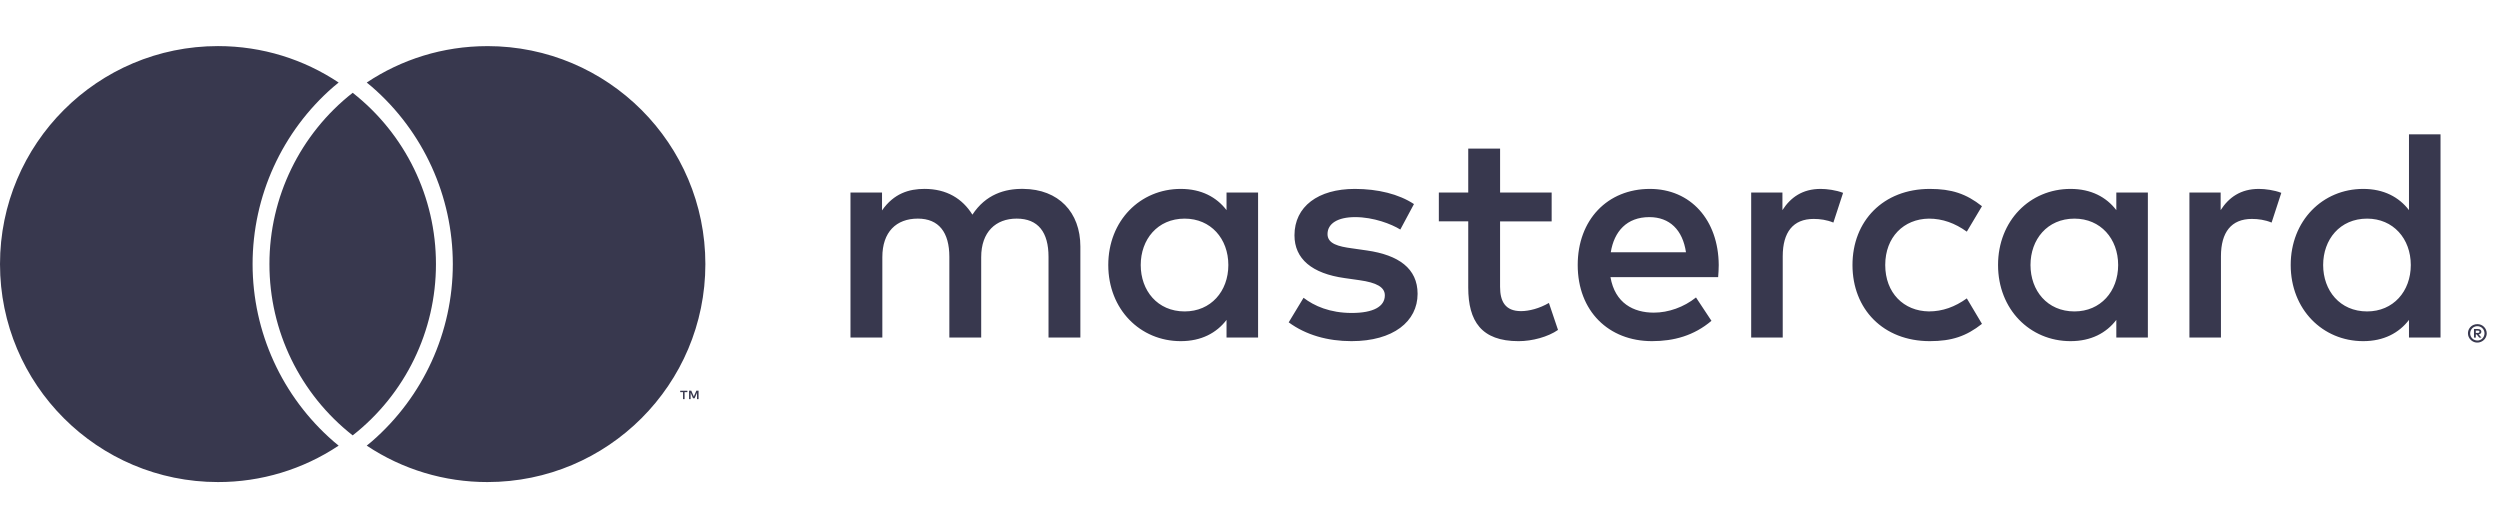
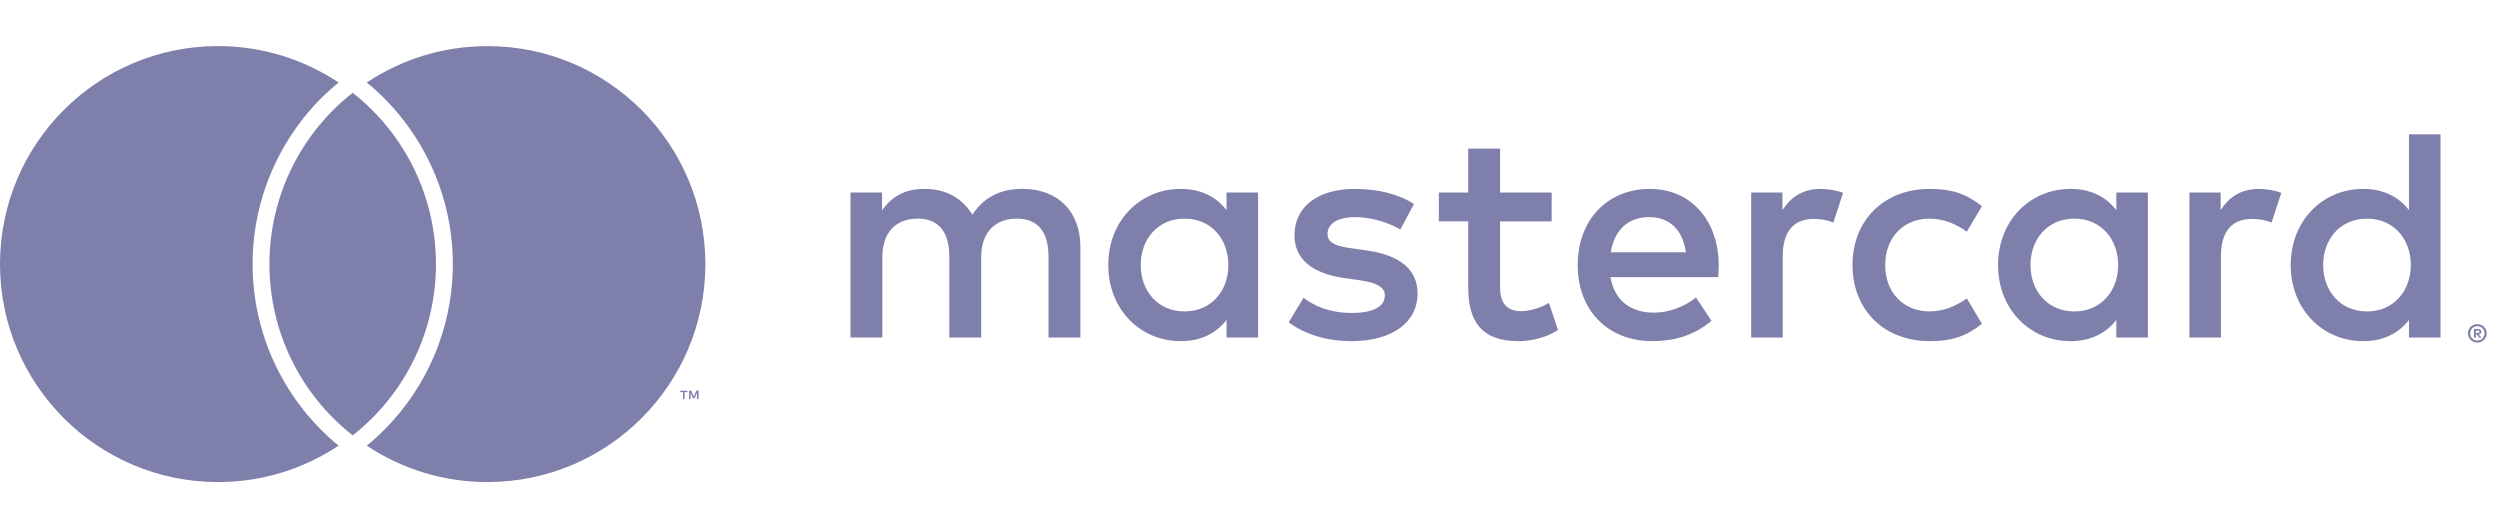
<svg xmlns="http://www.w3.org/2000/svg" width="142" height="30" fill="none">
-   <path fill-rule="evenodd" clip-rule="evenodd" d="M20.033 5.27A12.35 12.35 0 0015.304 15a12.35 12.35 0 004.729 9.73A12.35 12.35 0 0024.762 15a12.35 12.35 0 00-4.73-9.73zm7.651-2.65c-2.535 0-4.891.761-6.853 2.068.1.082.201.163.299.248A13.337 13.337 0 0125.72 15c0 3.858-1.673 7.526-4.59 10.064-.097.084-.199.165-.3.248a12.323 12.323 0 006.855 2.069c6.837 0 12.38-5.544 12.38-12.38 0-6.839-5.543-12.382-12.38-12.382zm-8.748 22.444c.096.084.198.165.299.248a12.32 12.32 0 01-6.854 2.069C5.543 27.381 0 21.837 0 15.001 0 8.161 5.543 2.618 12.381 2.618c2.535 0 4.891.762 6.854 2.07-.1.081-.202.162-.3.247A13.339 13.339 0 0014.347 15c0 3.858 1.673 7.526 4.59 10.064zm45.857-10.01c0-1.447.947-2.636 2.497-2.636 1.482 0 2.48 1.137 2.48 2.635 0 1.499-.998 2.636-2.48 2.636-1.55 0-2.497-1.188-2.497-2.636zm6.666-4.117h-1.792v.998c-.568-.74-1.43-1.205-2.6-1.205-2.31 0-4.117 1.809-4.117 4.323 0 2.515 1.808 4.324 4.116 4.324 1.172 0 2.033-.465 2.601-1.206v1h1.792v-8.234zm60.496 4.116c0-1.447.948-2.635 2.498-2.635 1.481 0 2.48 1.137 2.48 2.635 0 1.499-.999 2.636-2.48 2.636-1.55 0-2.498-1.188-2.498-2.636zm8.671 3.727v.129h.119a.117.117 0 00.065-.016c.016-.01.024-.027.024-.05a.054.054 0 00-.024-.047.114.114 0 00-.065-.016h-.119zm.12-.091c.062 0 .11.013.144.041a.138.138 0 01.051.113c0 .04-.014.074-.041.1a.19.19 0 01-.114.048l.159.183h-.125l-.147-.182h-.047v.182h-.104v-.485h.224zm-.031.652a.396.396 0 00.372-.249.403.403 0 000-.318.406.406 0 00-.214-.215.413.413 0 00-.449.086.424.424 0 00-.118.288.403.403 0 00.248.376c.05.02.104.032.161.032zm0-.93a.525.525 0 01.376.153.535.535 0 01.156.37.529.529 0 01-.325.481.527.527 0 01-.587-.113.51.51 0 01-.155-.369.516.516 0 01.325-.482.54.54 0 01.21-.04zm-2.093-10.782h-1.792v4.306c-.568-.74-1.43-1.205-2.601-1.205-2.309 0-4.117 1.809-4.117 4.323 0 2.515 1.808 4.324 4.117 4.324 1.171 0 2.033-.465 2.601-1.206v1h1.792V7.629zM93.68 12.332c1.154 0 1.895.723 2.084 1.998h-4.272c.19-1.188.913-1.998 2.188-1.998zm.034-1.602c-2.411 0-4.1 1.757-4.1 4.323 0 2.619 1.757 4.324 4.22 4.324 1.241 0 2.378-.31 3.377-1.154l-.878-1.327c-.69.552-1.568.862-2.395.862-1.154 0-2.205-.534-2.463-2.015h6.115c.017-.225.034-.448.034-.69-.017-2.566-1.601-4.323-3.91-4.323zm21.618 4.323c0-1.447.948-2.635 2.498-2.635 1.481 0 2.481 1.137 2.481 2.635 0 1.499-1 2.636-2.481 2.636-1.55 0-2.498-1.188-2.498-2.636zm6.667-4.116h-1.792v.998c-.568-.74-1.429-1.205-2.601-1.205-2.308 0-4.117 1.809-4.117 4.323 0 2.515 1.809 4.324 4.117 4.324 1.172 0 2.033-.465 2.601-1.206v1h1.792v-8.234zm-16.778 4.116c0 2.498 1.74 4.324 4.393 4.324 1.24 0 2.067-.276 2.962-.982l-.861-1.447c-.672.483-1.378.74-2.153.74-1.43-.016-2.481-1.05-2.481-2.635 0-1.584 1.051-2.618 2.481-2.635.775 0 1.481.258 2.153.74l.861-1.446c-.895-.707-1.722-.982-2.962-.982-2.653 0-4.393 1.826-4.393 4.323zm23.082-4.323c-1.033 0-1.705.482-2.17 1.205v-.998h-1.774v8.234h1.791v-4.617c0-1.36.586-2.119 1.757-2.119.362 0 .741.052 1.12.207l.551-1.688c-.396-.155-.913-.224-1.275-.224zm-47.99.861c-.862-.568-2.05-.861-3.36-.861-2.084 0-3.427.999-3.427 2.636 0 1.343 1 2.17 2.842 2.428l.844.12c.982.138 1.447.397 1.447.862 0 .637-.655 1-1.878 1-1.24 0-2.136-.397-2.739-.862l-.844 1.395c.983.723 2.223 1.068 3.566 1.068 2.377 0 3.755-1.12 3.755-2.687 0-1.447-1.085-2.205-2.876-2.463l-.844-.121c-.776-.103-1.396-.258-1.396-.81 0-.602.586-.964 1.568-.964 1.05 0 2.067.396 2.567.706l.775-1.447zm23.099-.861c-1.033 0-1.705.482-2.17 1.205v-.998h-1.775v8.234h1.792v-4.617c0-1.36.586-2.119 1.757-2.119.362 0 .741.052 1.12.207l.551-1.688c-.396-.155-.913-.224-1.275-.224zm-15.279.207h-2.928V8.439h-1.809v2.498h-1.67v1.636h1.67v3.755c0 1.912.74 3.05 2.86 3.05.775 0 1.67-.242 2.239-.638l-.517-1.533c-.534.31-1.12.465-1.584.465-.896 0-1.19-.551-1.19-1.378v-3.72h2.93v-1.637zM61.365 19.17v-5.168c0-1.947-1.24-3.256-3.239-3.273-1.05-.017-2.136.31-2.893 1.464-.569-.913-1.465-1.464-2.722-1.464-.879 0-1.74.258-2.412 1.223v-1.016h-1.792v8.234h1.81v-4.565c0-1.43.792-2.188 2.015-2.188 1.188 0 1.791.775 1.791 2.17v4.583h1.809v-4.565c0-1.43.827-2.188 2.015-2.188 1.223 0 1.809.775 1.809 2.17v4.583h1.809zm-21.686 3.5v-.48h-.126l-.144.33-.145-.33h-.125v.48h.089v-.362l.135.313h.092l.135-.313v.363h.089zm-.795 0v-.398h.16v-.08h-.408v.08h.16v.399h.088z" fill="#38384E" />
+   <path fill-rule="evenodd" clip-rule="evenodd" d="M20.033 5.27A12.35 12.35 0 0015.304 15a12.35 12.35 0 004.729 9.73A12.35 12.35 0 0024.762 15a12.35 12.35 0 00-4.73-9.73zm7.651-2.65c-2.535 0-4.891.761-6.853 2.068.1.082.201.163.299.248A13.337 13.337 0 0125.72 15c0 3.858-1.673 7.526-4.59 10.064-.097.084-.199.165-.3.248a12.323 12.323 0 006.855 2.069c6.837 0 12.38-5.544 12.38-12.38 0-6.839-5.543-12.382-12.38-12.382zm-8.748 22.444c.096.084.198.165.299.248a12.32 12.32 0 01-6.854 2.069C5.543 27.381 0 21.837 0 15.001 0 8.161 5.543 2.618 12.381 2.618c2.535 0 4.891.762 6.854 2.07-.1.081-.202.162-.3.247A13.339 13.339 0 0014.347 15c0 3.858 1.673 7.526 4.59 10.064zm45.857-10.01c0-1.447.947-2.636 2.497-2.636 1.482 0 2.48 1.137 2.48 2.635 0 1.499-.998 2.636-2.48 2.636-1.55 0-2.497-1.188-2.497-2.636zm6.666-4.117h-1.792v.998c-.568-.74-1.43-1.205-2.6-1.205-2.31 0-4.117 1.809-4.117 4.323 0 2.515 1.808 4.324 4.116 4.324 1.172 0 2.033-.465 2.601-1.206v1h1.792v-8.234zm60.496 4.116c0-1.447.948-2.635 2.498-2.635 1.481 0 2.48 1.137 2.48 2.635 0 1.499-.999 2.636-2.48 2.636-1.55 0-2.498-1.188-2.498-2.636zm8.671 3.727v.129h.119a.117.117 0 00.065-.016c.016-.01.024-.027.024-.05a.054.054 0 00-.024-.047.114.114 0 00-.065-.016h-.119zm.12-.091c.062 0 .11.013.144.041a.138.138 0 01.051.113c0 .04-.014.074-.041.1a.19.19 0 01-.114.048l.159.183h-.125l-.147-.182h-.047v.182h-.104v-.485h.224zm-.031.652a.396.396 0 00.372-.249.403.403 0 000-.318.406.406 0 00-.214-.215.413.413 0 00-.449.086.424.424 0 00-.118.288.403.403 0 00.248.376c.05.02.104.032.161.032zm0-.93a.525.525 0 01.376.153.535.535 0 01.156.37.529.529 0 01-.325.481.527.527 0 01-.587-.113.51.51 0 01-.155-.369.516.516 0 01.325-.482.54.54 0 01.21-.04zm-2.093-10.782h-1.792v4.306c-.568-.74-1.43-1.205-2.601-1.205-2.309 0-4.117 1.809-4.117 4.323 0 2.515 1.808 4.324 4.117 4.324 1.171 0 2.033-.465 2.601-1.206v1h1.792V7.629zM93.68 12.332c1.154 0 1.895.723 2.084 1.998h-4.272c.19-1.188.913-1.998 2.188-1.998zm.034-1.602c-2.411 0-4.1 1.757-4.1 4.323 0 2.619 1.757 4.324 4.22 4.324 1.241 0 2.378-.31 3.377-1.154l-.878-1.327c-.69.552-1.568.862-2.395.862-1.154 0-2.205-.534-2.463-2.015h6.115c.017-.225.034-.448.034-.69-.017-2.566-1.601-4.323-3.91-4.323zm21.618 4.323c0-1.447.948-2.635 2.498-2.635 1.481 0 2.481 1.137 2.481 2.635 0 1.499-1 2.636-2.481 2.636-1.55 0-2.498-1.188-2.498-2.636zm6.667-4.116h-1.792v.998c-.568-.74-1.429-1.205-2.601-1.205-2.308 0-4.117 1.809-4.117 4.323 0 2.515 1.809 4.324 4.117 4.324 1.172 0 2.033-.465 2.601-1.206v1h1.792v-8.234zm-16.778 4.116c0 2.498 1.74 4.324 4.393 4.324 1.24 0 2.067-.276 2.962-.982l-.861-1.447c-.672.483-1.378.74-2.153.74-1.43-.016-2.481-1.05-2.481-2.635 0-1.584 1.051-2.618 2.481-2.635.775 0 1.481.258 2.153.74l.861-1.446c-.895-.707-1.722-.982-2.962-.982-2.653 0-4.393 1.826-4.393 4.323zm23.082-4.323c-1.033 0-1.705.482-2.17 1.205v-.998h-1.774v8.234h1.791v-4.617c0-1.36.586-2.119 1.757-2.119.362 0 .741.052 1.12.207l.551-1.688c-.396-.155-.913-.224-1.275-.224zm-47.99.861c-.862-.568-2.05-.861-3.36-.861-2.084 0-3.427.999-3.427 2.636 0 1.343 1 2.17 2.842 2.428l.844.12c.982.138 1.447.397 1.447.862 0 .637-.655 1-1.878 1-1.24 0-2.136-.397-2.739-.862l-.844 1.395c.983.723 2.223 1.068 3.566 1.068 2.377 0 3.755-1.12 3.755-2.687 0-1.447-1.085-2.205-2.876-2.463l-.844-.121c-.776-.103-1.396-.258-1.396-.81 0-.602.586-.964 1.568-.964 1.05 0 2.067.396 2.567.706l.775-1.447zm23.099-.861c-1.033 0-1.705.482-2.17 1.205v-.998h-1.775v8.234h1.792v-4.617c0-1.36.586-2.119 1.757-2.119.362 0 .741.052 1.12.207l.551-1.688c-.396-.155-.913-.224-1.275-.224zm-15.279.207h-2.928V8.439h-1.809v2.498h-1.67v1.636h1.67v3.755c0 1.912.74 3.05 2.86 3.05.775 0 1.67-.242 2.239-.638l-.517-1.533c-.534.31-1.12.465-1.584.465-.896 0-1.19-.551-1.19-1.378v-3.72h2.93v-1.637zM61.365 19.17v-5.168c0-1.947-1.24-3.256-3.239-3.273-1.05-.017-2.136.31-2.893 1.464-.569-.913-1.465-1.464-2.722-1.464-.879 0-1.74.258-2.412 1.223v-1.016h-1.792v8.234h1.81v-4.565c0-1.43.792-2.188 2.015-2.188 1.188 0 1.791.775 1.791 2.17v4.583h1.809v-4.565c0-1.43.827-2.188 2.015-2.188 1.223 0 1.809.775 1.809 2.17v4.583h1.809zm-21.686 3.5v-.48h-.126l-.144.33-.145-.33h-.125v.48h.089v-.362l.135.313h.092l.135-.313v.363h.089zm-.795 0v-.398h.16v-.08h-.408v.08h.16v.399h.088z" fill="#7F7FAC" />
</svg>
